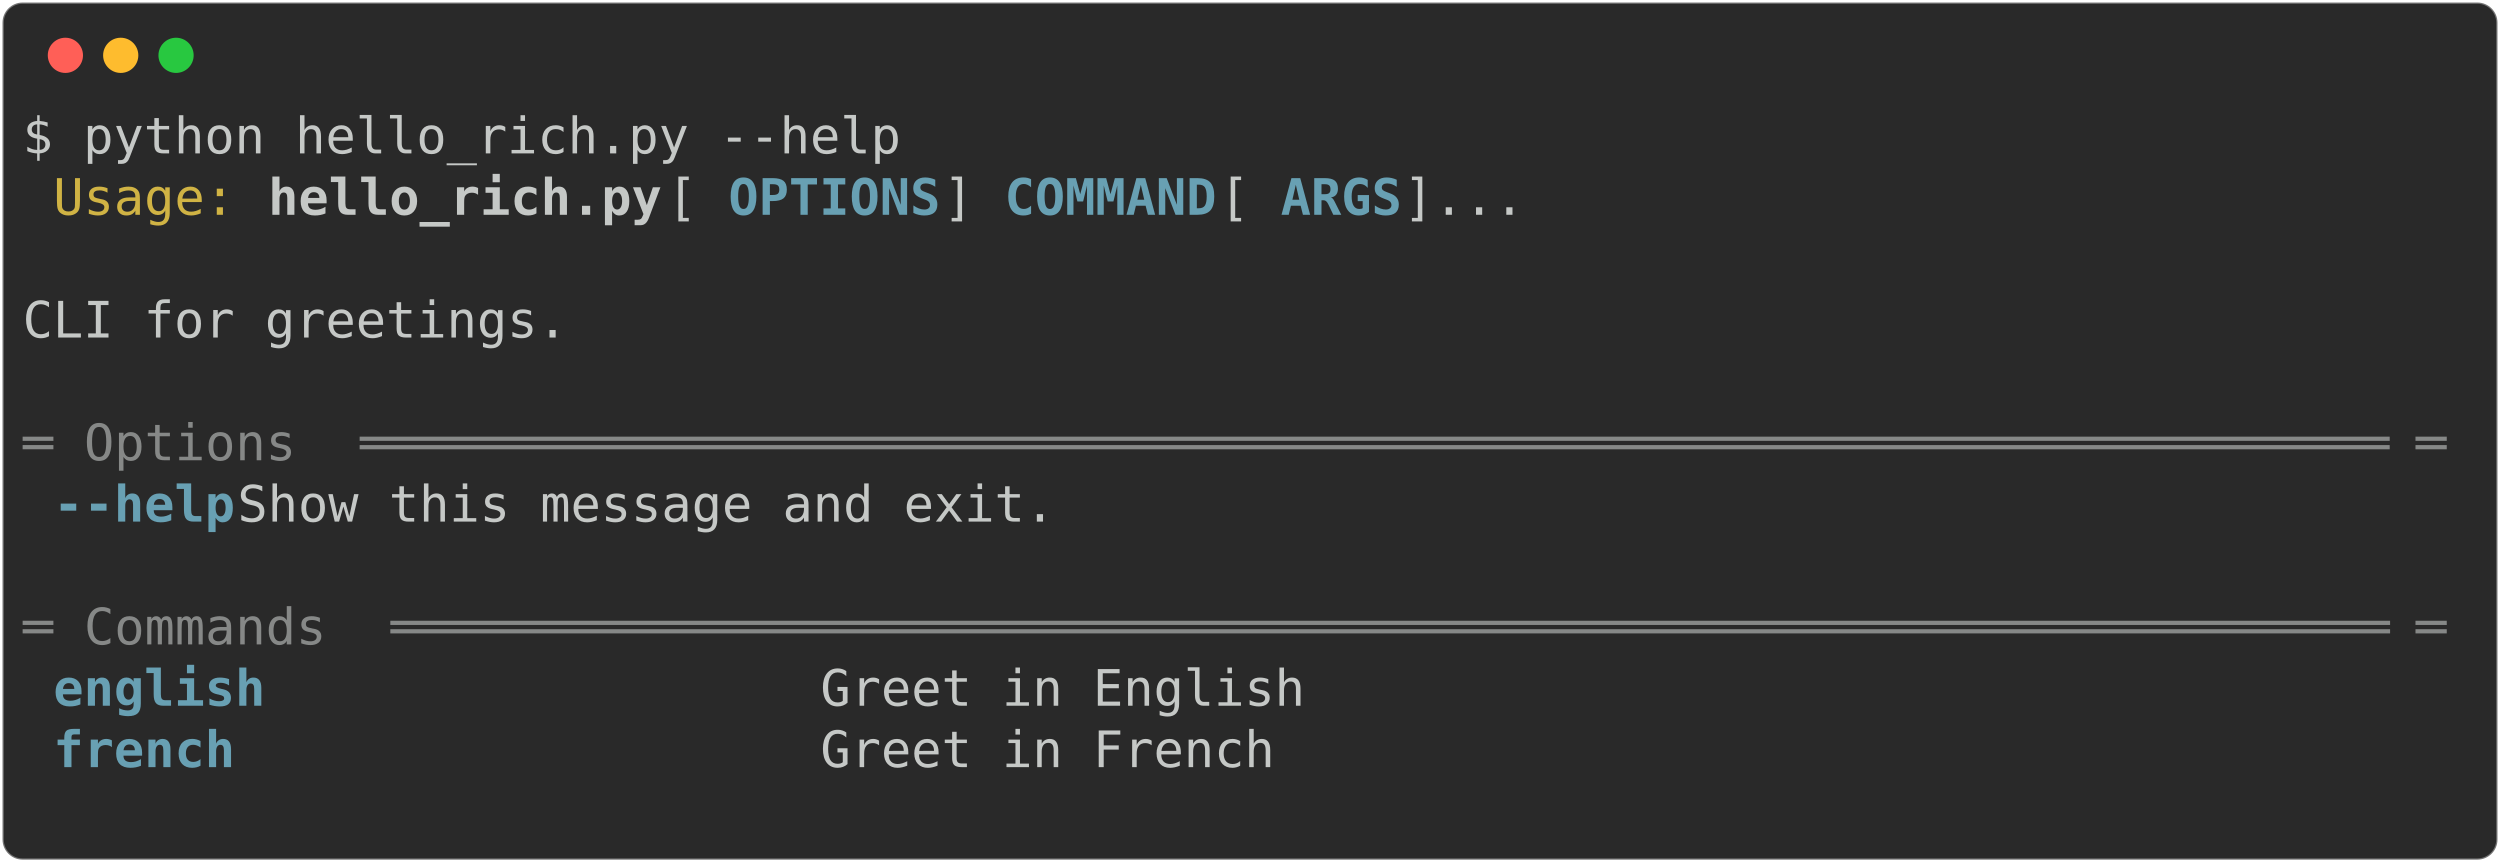
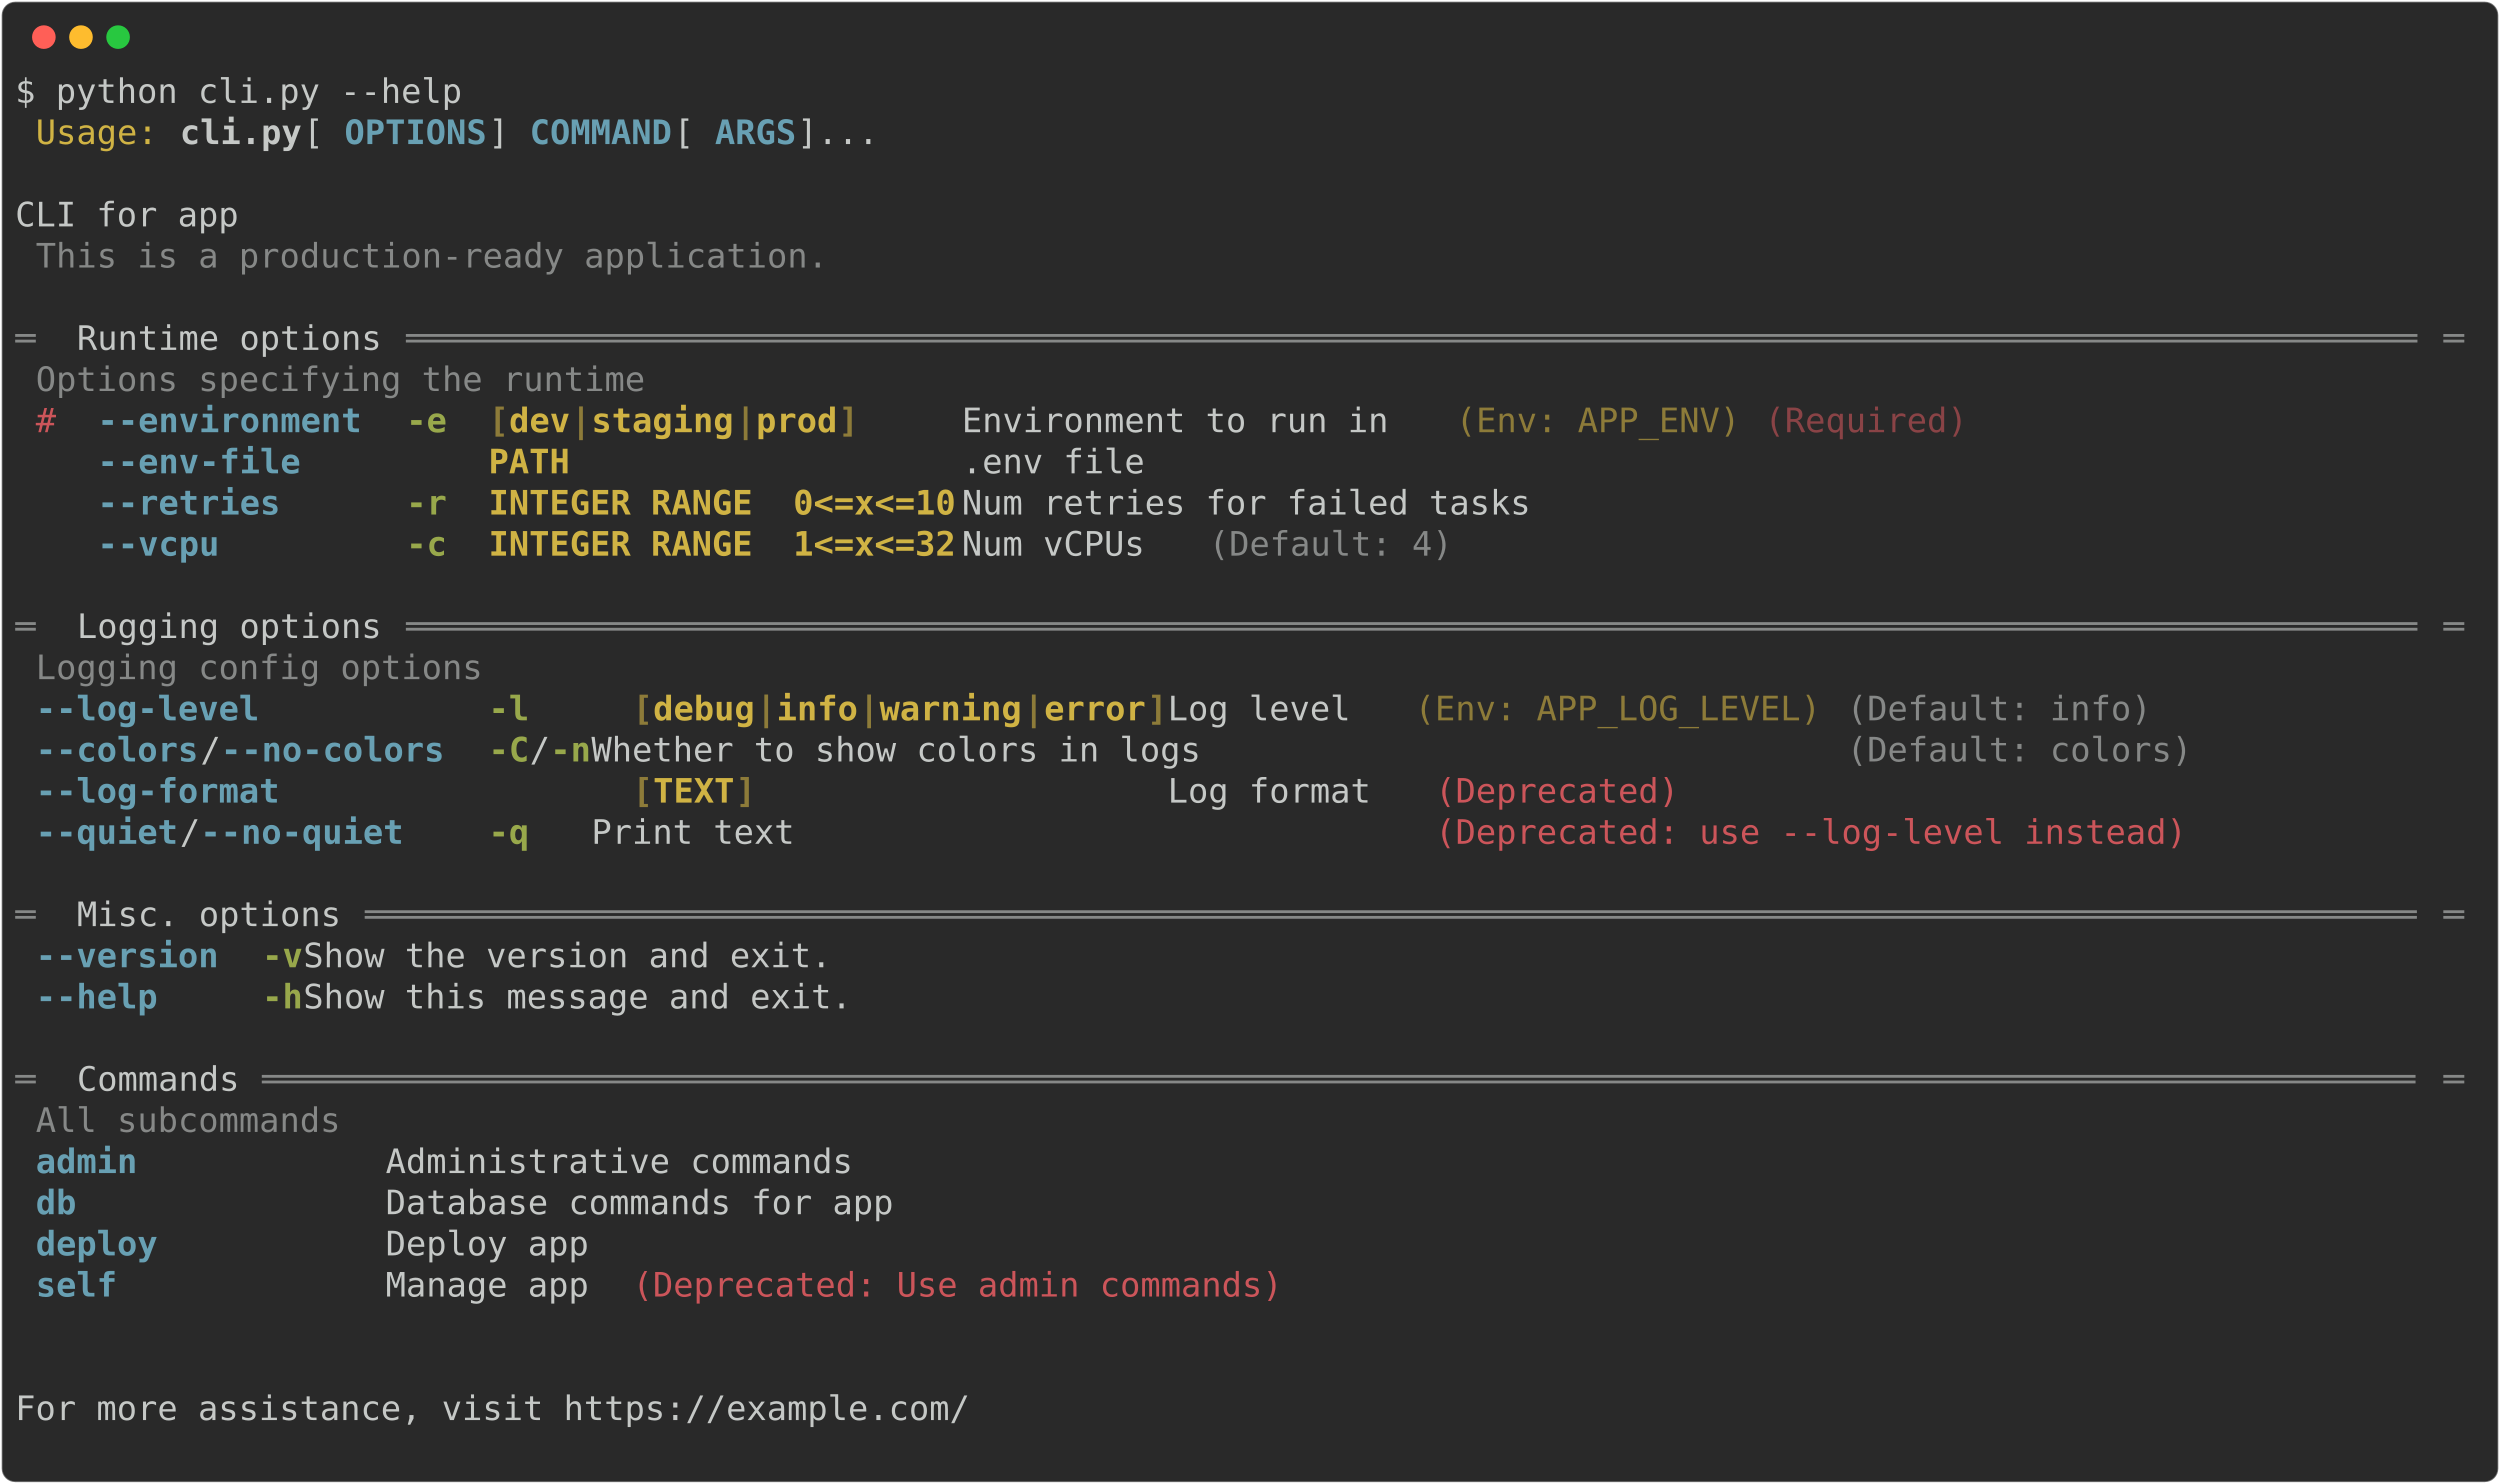
- <svg xmlns="http://www.w3.org/2000/svg" class="rich-terminal" viewBox="0 0 994 342.8">
+ <svg xmlns="http://www.w3.org/2000/svg" class="rich-terminal" viewBox="0 0 1482 879.6">
  <style>

    @font-face {
        font-family: "Fira Code";
        src: local("FiraCode-Regular"),
                url("https://cdnjs.cloudflare.com/ajax/libs/firacode/6.2.0/woff2/FiraCode-Regular.woff2") format("woff2"),
                url("https://cdnjs.cloudflare.com/ajax/libs/firacode/6.2.0/woff/FiraCode-Regular.woff") format("woff");
        font-style: normal;
        font-weight: 400;
    }
    @font-face {
        font-family: "Fira Code";
        src: local("FiraCode-Bold"),
                url("https://cdnjs.cloudflare.com/ajax/libs/firacode/6.2.0/woff2/FiraCode-Bold.woff2") format("woff2"),
                url("https://cdnjs.cloudflare.com/ajax/libs/firacode/6.2.0/woff/FiraCode-Bold.woff") format("woff");
        font-style: bold;
        font-weight: 700;
    }

-     .terminal-1092593574-matrix {
+     .terminal-1017262425-matrix {
        font-family: Fira Code, monospace;
        font-size: 20px;
        line-height: 24.4px;
        font-variant-east-asian: full-width;
    }

-     .terminal-1092593574-title {
+     .terminal-1017262425-title {
        font-size: 18px;
        font-weight: bold;
        font-family: arial;
    }

-     .terminal-1092593574-r1 { fill: #c5c8c6 }
- .terminal-1092593574-r2 { fill: #d0b344 }
- .terminal-1092593574-r3 { fill: #c5c8c6;font-weight: bold }
- .terminal-1092593574-r4 { fill: #68a0b3;font-weight: bold }
- .terminal-1092593574-r5 { fill: #868887 }
+     .terminal-1017262425-r1 { fill: #c5c8c6 }
+ .terminal-1017262425-r2 { fill: #d0b344 }
+ .terminal-1017262425-r3 { fill: #c5c8c6;font-weight: bold }
+ .terminal-1017262425-r4 { fill: #68a0b3;font-weight: bold }
+ .terminal-1017262425-r5 { fill: #868887 }
+ .terminal-1017262425-r6 { fill: #cc555a }
+ .terminal-1017262425-r7 { fill: #98a84b;font-weight: bold }
+ .terminal-1017262425-r8 { fill: #8d7b39;font-weight: bold }
+ .terminal-1017262425-r9 { fill: #d0b344;font-weight: bold }
+ .terminal-1017262425-r10 { fill: #8d7b39 }
+ .terminal-1017262425-r11 { fill: #8a4346 }
    </style>
  <defs>
-     <clipPath id="terminal-1092593574-clip-terminal">
-       <rect x="0" y="0" width="975.0" height="291.8" />
-     </clipPath>
-     <clipPath id="terminal-1092593574-line-0">
-       <rect x="0" y="1.5" width="976" height="24.65" />
-     </clipPath>
-     <clipPath id="terminal-1092593574-line-1">
-       <rect x="0" y="25.9" width="976" height="24.65" />
-     </clipPath>
-     <clipPath id="terminal-1092593574-line-2">
-       <rect x="0" y="50.3" width="976" height="24.65" />
-     </clipPath>
-     <clipPath id="terminal-1092593574-line-3">
-       <rect x="0" y="74.7" width="976" height="24.65" />
-     </clipPath>
-     <clipPath id="terminal-1092593574-line-4">
-       <rect x="0" y="99.1" width="976" height="24.65" />
-     </clipPath>
-     <clipPath id="terminal-1092593574-line-5">
-       <rect x="0" y="123.5" width="976" height="24.65" />
-     </clipPath>
-     <clipPath id="terminal-1092593574-line-6">
-       <rect x="0" y="147.9" width="976" height="24.65" />
-     </clipPath>
-     <clipPath id="terminal-1092593574-line-7">
-       <rect x="0" y="172.3" width="976" height="24.65" />
-     </clipPath>
-     <clipPath id="terminal-1092593574-line-8">
-       <rect x="0" y="196.7" width="976" height="24.65" />
-     </clipPath>
-     <clipPath id="terminal-1092593574-line-9">
-       <rect x="0" y="221.1" width="976" height="24.65" />
-     </clipPath>
-     <clipPath id="terminal-1092593574-line-10">
-       <rect x="0" y="245.5" width="976" height="24.65" />
+     <clipPath id="terminal-1017262425-clip-terminal">
+       <rect x="0" y="0" width="1463.0" height="828.6" />
+     </clipPath>
+     <clipPath id="terminal-1017262425-line-0">
+       <rect x="0" y="1.5" width="1464" height="24.65" />
+     </clipPath>
+     <clipPath id="terminal-1017262425-line-1">
+       <rect x="0" y="25.9" width="1464" height="24.65" />
+     </clipPath>
+     <clipPath id="terminal-1017262425-line-2">
+       <rect x="0" y="50.3" width="1464" height="24.65" />
+     </clipPath>
+     <clipPath id="terminal-1017262425-line-3">
+       <rect x="0" y="74.7" width="1464" height="24.65" />
+     </clipPath>
+     <clipPath id="terminal-1017262425-line-4">
+       <rect x="0" y="99.1" width="1464" height="24.65" />
+     </clipPath>
+     <clipPath id="terminal-1017262425-line-5">
+       <rect x="0" y="123.5" width="1464" height="24.65" />
+     </clipPath>
+     <clipPath id="terminal-1017262425-line-6">
+       <rect x="0" y="147.9" width="1464" height="24.65" />
+     </clipPath>
+     <clipPath id="terminal-1017262425-line-7">
+       <rect x="0" y="172.3" width="1464" height="24.65" />
+     </clipPath>
+     <clipPath id="terminal-1017262425-line-8">
+       <rect x="0" y="196.7" width="1464" height="24.65" />
+     </clipPath>
+     <clipPath id="terminal-1017262425-line-9">
+       <rect x="0" y="221.1" width="1464" height="24.65" />
+     </clipPath>
+     <clipPath id="terminal-1017262425-line-10">
+       <rect x="0" y="245.5" width="1464" height="24.65" />
+     </clipPath>
+     <clipPath id="terminal-1017262425-line-11">
+       <rect x="0" y="269.9" width="1464" height="24.65" />
+     </clipPath>
+     <clipPath id="terminal-1017262425-line-12">
+       <rect x="0" y="294.3" width="1464" height="24.65" />
+     </clipPath>
+     <clipPath id="terminal-1017262425-line-13">
+       <rect x="0" y="318.7" width="1464" height="24.65" />
+     </clipPath>
+     <clipPath id="terminal-1017262425-line-14">
+       <rect x="0" y="343.1" width="1464" height="24.65" />
+     </clipPath>
+     <clipPath id="terminal-1017262425-line-15">
+       <rect x="0" y="367.5" width="1464" height="24.65" />
+     </clipPath>
+     <clipPath id="terminal-1017262425-line-16">
+       <rect x="0" y="391.9" width="1464" height="24.65" />
+     </clipPath>
+     <clipPath id="terminal-1017262425-line-17">
+       <rect x="0" y="416.3" width="1464" height="24.65" />
+     </clipPath>
+     <clipPath id="terminal-1017262425-line-18">
+       <rect x="0" y="440.7" width="1464" height="24.65" />
+     </clipPath>
+     <clipPath id="terminal-1017262425-line-19">
+       <rect x="0" y="465.1" width="1464" height="24.65" />
+     </clipPath>
+     <clipPath id="terminal-1017262425-line-20">
+       <rect x="0" y="489.5" width="1464" height="24.65" />
+     </clipPath>
+     <clipPath id="terminal-1017262425-line-21">
+       <rect x="0" y="513.9" width="1464" height="24.65" />
+     </clipPath>
+     <clipPath id="terminal-1017262425-line-22">
+       <rect x="0" y="538.3" width="1464" height="24.65" />
+     </clipPath>
+     <clipPath id="terminal-1017262425-line-23">
+       <rect x="0" y="562.7" width="1464" height="24.65" />
+     </clipPath>
+     <clipPath id="terminal-1017262425-line-24">
+       <rect x="0" y="587.1" width="1464" height="24.65" />
+     </clipPath>
+     <clipPath id="terminal-1017262425-line-25">
+       <rect x="0" y="611.5" width="1464" height="24.65" />
+     </clipPath>
+     <clipPath id="terminal-1017262425-line-26">
+       <rect x="0" y="635.9" width="1464" height="24.65" />
+     </clipPath>
+     <clipPath id="terminal-1017262425-line-27">
+       <rect x="0" y="660.3" width="1464" height="24.65" />
+     </clipPath>
+     <clipPath id="terminal-1017262425-line-28">
+       <rect x="0" y="684.7" width="1464" height="24.65" />
+     </clipPath>
+     <clipPath id="terminal-1017262425-line-29">
+       <rect x="0" y="709.1" width="1464" height="24.65" />
+     </clipPath>
+     <clipPath id="terminal-1017262425-line-30">
+       <rect x="0" y="733.5" width="1464" height="24.65" />
+     </clipPath>
+     <clipPath id="terminal-1017262425-line-31">
+       <rect x="0" y="757.9" width="1464" height="24.65" />
+     </clipPath>
+     <clipPath id="terminal-1017262425-line-32">
+       <rect x="0" y="782.3" width="1464" height="24.65" />
    </clipPath>
  </defs>
-   <rect fill="#292929" stroke="rgba(255,255,255,0.35)" stroke-width="1" x="1" y="1" width="992" height="340.8" rx="8" />
+   <rect fill="#292929" stroke="rgba(255,255,255,0.35)" stroke-width="1" x="1" y="1" width="1480" height="877.6" rx="8" />
  <g transform="translate(26,22)">
    <circle cx="0" cy="0" r="7" fill="#ff5f57" />
    <circle cx="22" cy="0" r="7" fill="#febc2e" />
    <circle cx="44" cy="0" r="7" fill="#28c840" />
  </g>
-   <g transform="translate(9, 41)" clip-path="url(#terminal-1092593574-clip-terminal)">
-     <g class="terminal-1092593574-matrix">
-       <text class="terminal-1092593574-r1" x="0" y="20" textLength="353.8" clip-path="url(#terminal-1092593574-line-0)">$ python hello_rich.py --help</text>
-       <text class="terminal-1092593574-r1" x="976" y="20" textLength="12.2" clip-path="url(#terminal-1092593574-line-0)">
- </text>
-       <text class="terminal-1092593574-r2" x="12.2" y="44.4" textLength="73.2" clip-path="url(#terminal-1092593574-line-1)">Usage:</text>
-       <text class="terminal-1092593574-r3" x="97.6" y="44.4" textLength="158.6" clip-path="url(#terminal-1092593574-line-1)">hello_rich.py</text>
-       <text class="terminal-1092593574-r1" x="256.2" y="44.4" textLength="24.4" clip-path="url(#terminal-1092593574-line-1)"> [</text>
-       <text class="terminal-1092593574-r4" x="280.6" y="44.4" textLength="85.4" clip-path="url(#terminal-1092593574-line-1)">OPTIONS</text>
-       <text class="terminal-1092593574-r1" x="366" y="44.4" textLength="24.4" clip-path="url(#terminal-1092593574-line-1)">] </text>
-       <text class="terminal-1092593574-r4" x="390.4" y="44.4" textLength="85.4" clip-path="url(#terminal-1092593574-line-1)">COMMAND</text>
-       <text class="terminal-1092593574-r1" x="475.8" y="44.4" textLength="24.4" clip-path="url(#terminal-1092593574-line-1)"> [</text>
-       <text class="terminal-1092593574-r4" x="500.2" y="44.4" textLength="48.8" clip-path="url(#terminal-1092593574-line-1)">ARGS</text>
-       <text class="terminal-1092593574-r1" x="549" y="44.4" textLength="427" clip-path="url(#terminal-1092593574-line-1)">]...                               </text>
-       <text class="terminal-1092593574-r1" x="976" y="44.4" textLength="12.2" clip-path="url(#terminal-1092593574-line-1)">
- </text>
-       <text class="terminal-1092593574-r1" x="976" y="68.8" textLength="12.2" clip-path="url(#terminal-1092593574-line-2)">
- </text>
-       <text class="terminal-1092593574-r1" x="0" y="93.2" textLength="976" clip-path="url(#terminal-1092593574-line-3)"> CLI for greetings.                                                             </text>
-       <text class="terminal-1092593574-r1" x="976" y="93.2" textLength="12.2" clip-path="url(#terminal-1092593574-line-3)">
- </text>
-       <text class="terminal-1092593574-r1" x="976" y="117.6" textLength="12.2" clip-path="url(#terminal-1092593574-line-4)">
- </text>
-       <text class="terminal-1092593574-r5" x="0" y="142" textLength="24.4" clip-path="url(#terminal-1092593574-line-5)"> ═</text>
-       <text class="terminal-1092593574-r5" x="24.4" y="142" textLength="109.8" clip-path="url(#terminal-1092593574-line-5)"> Options </text>
-       <text class="terminal-1092593574-r5" x="134.2" y="142" textLength="817.4" clip-path="url(#terminal-1092593574-line-5)">═══════════════════════════════════════════════════════════════════</text>
-       <text class="terminal-1092593574-r5" x="951.6" y="142" textLength="24.4" clip-path="url(#terminal-1092593574-line-5)">═ </text>
-       <text class="terminal-1092593574-r1" x="976" y="142" textLength="12.2" clip-path="url(#terminal-1092593574-line-5)">
- </text>
-       <text class="terminal-1092593574-r4" x="12.2" y="166.4" textLength="73.2" clip-path="url(#terminal-1092593574-line-6)">--help</text>
-       <text class="terminal-1092593574-r1" x="85.4" y="166.4" textLength="878.4" clip-path="url(#terminal-1092593574-line-6)">  Show this message and exit.                                           </text>
-       <text class="terminal-1092593574-r1" x="976" y="166.4" textLength="12.2" clip-path="url(#terminal-1092593574-line-6)">
- </text>
-       <text class="terminal-1092593574-r1" x="976" y="190.8" textLength="12.2" clip-path="url(#terminal-1092593574-line-7)">
- </text>
-       <text class="terminal-1092593574-r5" x="0" y="215.2" textLength="24.4" clip-path="url(#terminal-1092593574-line-8)"> ═</text>
-       <text class="terminal-1092593574-r5" x="24.4" y="215.2" textLength="122" clip-path="url(#terminal-1092593574-line-8)"> Commands </text>
-       <text class="terminal-1092593574-r5" x="146.4" y="215.2" textLength="805.2" clip-path="url(#terminal-1092593574-line-8)">══════════════════════════════════════════════════════════════════</text>
-       <text class="terminal-1092593574-r5" x="951.6" y="215.2" textLength="24.4" clip-path="url(#terminal-1092593574-line-8)">═ </text>
-       <text class="terminal-1092593574-r1" x="976" y="215.2" textLength="12.2" clip-path="url(#terminal-1092593574-line-8)">
- </text>
-       <text class="terminal-1092593574-r4" x="12.2" y="239.6" textLength="292.8" clip-path="url(#terminal-1092593574-line-9)">english                 </text>
-       <text class="terminal-1092593574-r1" x="317.2" y="239.6" textLength="646.6" clip-path="url(#terminal-1092593574-line-9)"> Greet in English                                    </text>
-       <text class="terminal-1092593574-r1" x="976" y="239.6" textLength="12.2" clip-path="url(#terminal-1092593574-line-9)">
- </text>
-       <text class="terminal-1092593574-r4" x="12.2" y="264" textLength="292.8" clip-path="url(#terminal-1092593574-line-10)">french                  </text>
-       <text class="terminal-1092593574-r1" x="317.2" y="264" textLength="646.6" clip-path="url(#terminal-1092593574-line-10)"> Greet in French                                     </text>
-       <text class="terminal-1092593574-r1" x="976" y="264" textLength="12.2" clip-path="url(#terminal-1092593574-line-10)">
- </text>
-       <text class="terminal-1092593574-r1" x="976" y="288.4" textLength="12.2" clip-path="url(#terminal-1092593574-line-11)">
+   <g transform="translate(9, 41)" clip-path="url(#terminal-1017262425-clip-terminal)">
+     <g class="terminal-1017262425-matrix">
+       <text class="terminal-1017262425-r1" x="0" y="20" textLength="268.4" clip-path="url(#terminal-1017262425-line-0)">$ python cli.py --help</text>
+       <text class="terminal-1017262425-r1" x="1464" y="20" textLength="12.2" clip-path="url(#terminal-1017262425-line-0)">
+ </text>
+       <text class="terminal-1017262425-r2" x="12.2" y="44.4" textLength="73.2" clip-path="url(#terminal-1017262425-line-1)">Usage:</text>
+       <text class="terminal-1017262425-r3" x="97.6" y="44.4" textLength="73.2" clip-path="url(#terminal-1017262425-line-1)">cli.py</text>
+       <text class="terminal-1017262425-r1" x="170.8" y="44.4" textLength="24.4" clip-path="url(#terminal-1017262425-line-1)"> [</text>
+       <text class="terminal-1017262425-r4" x="195.2" y="44.4" textLength="85.4" clip-path="url(#terminal-1017262425-line-1)">OPTIONS</text>
+       <text class="terminal-1017262425-r1" x="280.6" y="44.4" textLength="24.4" clip-path="url(#terminal-1017262425-line-1)">] </text>
+       <text class="terminal-1017262425-r4" x="305" y="44.4" textLength="85.4" clip-path="url(#terminal-1017262425-line-1)">COMMAND</text>
+       <text class="terminal-1017262425-r1" x="390.4" y="44.4" textLength="24.4" clip-path="url(#terminal-1017262425-line-1)"> [</text>
+       <text class="terminal-1017262425-r4" x="414.8" y="44.4" textLength="48.8" clip-path="url(#terminal-1017262425-line-1)">ARGS</text>
+       <text class="terminal-1017262425-r1" x="463.6" y="44.4" textLength="1000.4" clip-path="url(#terminal-1017262425-line-1)">]...                                                                              </text>
+       <text class="terminal-1017262425-r1" x="1464" y="44.4" textLength="12.2" clip-path="url(#terminal-1017262425-line-1)">
+ </text>
+       <text class="terminal-1017262425-r1" x="1464" y="68.8" textLength="12.2" clip-path="url(#terminal-1017262425-line-2)">
+ </text>
+       <text class="terminal-1017262425-r1" x="0" y="93.2" textLength="1464" clip-path="url(#terminal-1017262425-line-3)"> CLI for app                                                                                                            </text>
+       <text class="terminal-1017262425-r1" x="1464" y="93.2" textLength="12.2" clip-path="url(#terminal-1017262425-line-3)">
+ </text>
+       <text class="terminal-1017262425-r5" x="12.2" y="117.6" textLength="475.8" clip-path="url(#terminal-1017262425-line-4)">This is a production-ready application.</text>
+       <text class="terminal-1017262425-r1" x="1464" y="117.6" textLength="12.2" clip-path="url(#terminal-1017262425-line-4)">
+ </text>
+       <text class="terminal-1017262425-r1" x="1464" y="142" textLength="12.2" clip-path="url(#terminal-1017262425-line-5)">
+ </text>
+       <text class="terminal-1017262425-r5" x="0" y="166.4" textLength="24.4" clip-path="url(#terminal-1017262425-line-6)"> ═</text>
+       <text class="terminal-1017262425-r1" x="36.6" y="166.4" textLength="183" clip-path="url(#terminal-1017262425-line-6)">Runtime options</text>
+       <text class="terminal-1017262425-r5" x="231.8" y="166.4" textLength="1207.8" clip-path="url(#terminal-1017262425-line-6)">═══════════════════════════════════════════════════════════════════════════════════════════════════</text>
+       <text class="terminal-1017262425-r5" x="1439.6" y="166.4" textLength="24.4" clip-path="url(#terminal-1017262425-line-6)">═ </text>
+       <text class="terminal-1017262425-r1" x="1464" y="166.4" textLength="12.2" clip-path="url(#terminal-1017262425-line-6)">
+ </text>
+       <text class="terminal-1017262425-r5" x="12.2" y="190.8" textLength="366" clip-path="url(#terminal-1017262425-line-7)">Options specifying the runtime</text>
+       <text class="terminal-1017262425-r1" x="1464" y="190.8" textLength="12.2" clip-path="url(#terminal-1017262425-line-7)">
+ </text>
+       <text class="terminal-1017262425-r6" x="12.2" y="215.2" textLength="12.2" clip-path="url(#terminal-1017262425-line-8)">#</text>
+       <text class="terminal-1017262425-r4" x="48.8" y="215.2" textLength="158.6" clip-path="url(#terminal-1017262425-line-8)">--environment</text>
+       <text class="terminal-1017262425-r7" x="231.8" y="215.2" textLength="24.4" clip-path="url(#terminal-1017262425-line-8)">-e</text>
+       <text class="terminal-1017262425-r8" x="280.6" y="215.2" textLength="12.2" clip-path="url(#terminal-1017262425-line-8)">[</text>
+       <text class="terminal-1017262425-r9" x="292.8" y="215.2" textLength="36.6" clip-path="url(#terminal-1017262425-line-8)">dev</text>
+       <text class="terminal-1017262425-r8" x="329.4" y="215.2" textLength="12.2" clip-path="url(#terminal-1017262425-line-8)">|</text>
+       <text class="terminal-1017262425-r9" x="341.6" y="215.2" textLength="85.4" clip-path="url(#terminal-1017262425-line-8)">staging</text>
+       <text class="terminal-1017262425-r8" x="427" y="215.2" textLength="12.2" clip-path="url(#terminal-1017262425-line-8)">|</text>
+       <text class="terminal-1017262425-r9" x="439.2" y="215.2" textLength="48.8" clip-path="url(#terminal-1017262425-line-8)">prod</text>
+       <text class="terminal-1017262425-r8" x="488" y="215.2" textLength="12.2" clip-path="url(#terminal-1017262425-line-8)">]</text>
+       <text class="terminal-1017262425-r1" x="561.2" y="215.2" textLength="292.8" clip-path="url(#terminal-1017262425-line-8)">  Environment to run in </text>
+       <text class="terminal-1017262425-r10" x="854" y="215.2" textLength="170.8" clip-path="url(#terminal-1017262425-line-8)">(Env: APP_ENV)</text>
+       <text class="terminal-1017262425-r11" x="1037" y="215.2" textLength="122" clip-path="url(#terminal-1017262425-line-8)">(Required)</text>
+       <text class="terminal-1017262425-r1" x="1464" y="215.2" textLength="12.2" clip-path="url(#terminal-1017262425-line-8)">
+ </text>
+       <text class="terminal-1017262425-r4" x="48.8" y="239.6" textLength="158.6" clip-path="url(#terminal-1017262425-line-9)">--env-file   </text>
+       <text class="terminal-1017262425-r9" x="280.6" y="239.6" textLength="280.6" clip-path="url(#terminal-1017262425-line-9)">PATH                   </text>
+       <text class="terminal-1017262425-r1" x="561.2" y="239.6" textLength="890.6" clip-path="url(#terminal-1017262425-line-9)">  .env file                                                              </text>
+       <text class="terminal-1017262425-r1" x="1464" y="239.6" textLength="12.2" clip-path="url(#terminal-1017262425-line-9)">
+ </text>
+       <text class="terminal-1017262425-r4" x="48.8" y="264" textLength="158.6" clip-path="url(#terminal-1017262425-line-10)">--retries    </text>
+       <text class="terminal-1017262425-r7" x="231.8" y="264" textLength="24.4" clip-path="url(#terminal-1017262425-line-10)">-r</text>
+       <text class="terminal-1017262425-r9" x="280.6" y="264" textLength="280.6" clip-path="url(#terminal-1017262425-line-10)">INTEGER RANGE  0&lt;=x&lt;=10</text>
+       <text class="terminal-1017262425-r1" x="561.2" y="264" textLength="890.6" clip-path="url(#terminal-1017262425-line-10)">  Num retries for failed tasks                                           </text>
+       <text class="terminal-1017262425-r1" x="1464" y="264" textLength="12.2" clip-path="url(#terminal-1017262425-line-10)">
+ </text>
+       <text class="terminal-1017262425-r4" x="48.8" y="288.4" textLength="158.6" clip-path="url(#terminal-1017262425-line-11)">--vcpu       </text>
+       <text class="terminal-1017262425-r7" x="231.8" y="288.4" textLength="24.4" clip-path="url(#terminal-1017262425-line-11)">-c</text>
+       <text class="terminal-1017262425-r9" x="280.6" y="288.4" textLength="280.6" clip-path="url(#terminal-1017262425-line-11)">INTEGER RANGE  1&lt;=x&lt;=32</text>
+       <text class="terminal-1017262425-r1" x="561.2" y="288.4" textLength="146.4" clip-path="url(#terminal-1017262425-line-11)">  Num vCPUs </text>
+       <text class="terminal-1017262425-r5" x="707.6" y="288.4" textLength="146.4" clip-path="url(#terminal-1017262425-line-11)">(Default: 4)</text>
+       <text class="terminal-1017262425-r1" x="1464" y="288.4" textLength="12.2" clip-path="url(#terminal-1017262425-line-11)">
+ </text>
+       <text class="terminal-1017262425-r1" x="1464" y="312.8" textLength="12.2" clip-path="url(#terminal-1017262425-line-12)">
+ </text>
+       <text class="terminal-1017262425-r5" x="0" y="337.2" textLength="24.4" clip-path="url(#terminal-1017262425-line-13)"> ═</text>
+       <text class="terminal-1017262425-r1" x="36.6" y="337.2" textLength="183" clip-path="url(#terminal-1017262425-line-13)">Logging options</text>
+       <text class="terminal-1017262425-r5" x="231.8" y="337.2" textLength="1207.8" clip-path="url(#terminal-1017262425-line-13)">═══════════════════════════════════════════════════════════════════════════════════════════════════</text>
+       <text class="terminal-1017262425-r5" x="1439.6" y="337.2" textLength="24.4" clip-path="url(#terminal-1017262425-line-13)">═ </text>
+       <text class="terminal-1017262425-r1" x="1464" y="337.2" textLength="12.2" clip-path="url(#terminal-1017262425-line-13)">
+ </text>
+       <text class="terminal-1017262425-r5" x="12.2" y="361.6" textLength="268.4" clip-path="url(#terminal-1017262425-line-14)">Logging config options</text>
+       <text class="terminal-1017262425-r1" x="1464" y="361.6" textLength="12.2" clip-path="url(#terminal-1017262425-line-14)">
+ </text>
+       <text class="terminal-1017262425-r4" x="12.2" y="386" textLength="244" clip-path="url(#terminal-1017262425-line-15)">--log-level         </text>
+       <text class="terminal-1017262425-r7" x="280.6" y="386" textLength="61" clip-path="url(#terminal-1017262425-line-15)">-l   </text>
+       <text class="terminal-1017262425-r8" x="366" y="386" textLength="12.2" clip-path="url(#terminal-1017262425-line-15)">[</text>
+       <text class="terminal-1017262425-r9" x="378.2" y="386" textLength="61" clip-path="url(#terminal-1017262425-line-15)">debug</text>
+       <text class="terminal-1017262425-r8" x="439.2" y="386" textLength="12.2" clip-path="url(#terminal-1017262425-line-15)">|</text>
+       <text class="terminal-1017262425-r9" x="451.4" y="386" textLength="48.8" clip-path="url(#terminal-1017262425-line-15)">info</text>
+       <text class="terminal-1017262425-r8" x="500.2" y="386" textLength="12.2" clip-path="url(#terminal-1017262425-line-15)">|</text>
+       <text class="terminal-1017262425-r9" x="512.4" y="386" textLength="85.4" clip-path="url(#terminal-1017262425-line-15)">warning</text>
+       <text class="terminal-1017262425-r8" x="597.8" y="386" textLength="12.2" clip-path="url(#terminal-1017262425-line-15)">|</text>
+       <text class="terminal-1017262425-r9" x="610" y="386" textLength="61" clip-path="url(#terminal-1017262425-line-15)">error</text>
+       <text class="terminal-1017262425-r8" x="671" y="386" textLength="12.2" clip-path="url(#terminal-1017262425-line-15)">]</text>
+       <text class="terminal-1017262425-r1" x="683.2" y="386" textLength="146.4" clip-path="url(#terminal-1017262425-line-15)">  Log level </text>
+       <text class="terminal-1017262425-r10" x="829.6" y="386" textLength="244" clip-path="url(#terminal-1017262425-line-15)">(Env: APP_LOG_LEVEL)</text>
+       <text class="terminal-1017262425-r5" x="1085.8" y="386" textLength="183" clip-path="url(#terminal-1017262425-line-15)">(Default: info)</text>
+       <text class="terminal-1017262425-r1" x="1464" y="386" textLength="12.2" clip-path="url(#terminal-1017262425-line-15)">
+ </text>
+       <text class="terminal-1017262425-r4" x="12.2" y="410.4" textLength="97.6" clip-path="url(#terminal-1017262425-line-16)">--colors</text>
+       <text class="terminal-1017262425-r1" x="109.8" y="410.4" textLength="12.2" clip-path="url(#terminal-1017262425-line-16)">/</text>
+       <text class="terminal-1017262425-r4" x="122" y="410.4" textLength="134.2" clip-path="url(#terminal-1017262425-line-16)">--no-colors</text>
+       <text class="terminal-1017262425-r7" x="280.6" y="410.4" textLength="24.4" clip-path="url(#terminal-1017262425-line-16)">-C</text>
+       <text class="terminal-1017262425-r1" x="305" y="410.4" textLength="12.2" clip-path="url(#terminal-1017262425-line-16)">/</text>
+       <text class="terminal-1017262425-r7" x="317.2" y="410.4" textLength="24.4" clip-path="url(#terminal-1017262425-line-16)">-n</text>
+       <text class="terminal-1017262425-r1" x="341.6" y="410.4" textLength="744.2" clip-path="url(#terminal-1017262425-line-16)">                              Whether to show colors in logs </text>
+       <text class="terminal-1017262425-r5" x="1085.8" y="410.4" textLength="207.4" clip-path="url(#terminal-1017262425-line-16)">(Default: colors)</text>
+       <text class="terminal-1017262425-r1" x="1464" y="410.4" textLength="12.2" clip-path="url(#terminal-1017262425-line-16)">
+ </text>
+       <text class="terminal-1017262425-r4" x="12.2" y="434.8" textLength="244" clip-path="url(#terminal-1017262425-line-17)">--log-format        </text>
+       <text class="terminal-1017262425-r8" x="366" y="434.8" textLength="12.2" clip-path="url(#terminal-1017262425-line-17)">[</text>
+       <text class="terminal-1017262425-r9" x="378.2" y="434.8" textLength="48.8" clip-path="url(#terminal-1017262425-line-17)">TEXT</text>
+       <text class="terminal-1017262425-r8" x="427" y="434.8" textLength="12.2" clip-path="url(#terminal-1017262425-line-17)">]</text>
+       <text class="terminal-1017262425-r1" x="683.2" y="434.8" textLength="158.6" clip-path="url(#terminal-1017262425-line-17)">  Log format </text>
+       <text class="terminal-1017262425-r6" x="841.8" y="434.8" textLength="146.4" clip-path="url(#terminal-1017262425-line-17)">(Deprecated)</text>
+       <text class="terminal-1017262425-r1" x="1464" y="434.8" textLength="12.2" clip-path="url(#terminal-1017262425-line-17)">
+ </text>
+       <text class="terminal-1017262425-r4" x="12.2" y="459.2" textLength="85.4" clip-path="url(#terminal-1017262425-line-18)">--quiet</text>
+       <text class="terminal-1017262425-r1" x="97.6" y="459.2" textLength="12.2" clip-path="url(#terminal-1017262425-line-18)">/</text>
+       <text class="terminal-1017262425-r4" x="109.8" y="459.2" textLength="122" clip-path="url(#terminal-1017262425-line-18)">--no-quiet</text>
+       <text class="terminal-1017262425-r7" x="280.6" y="459.2" textLength="61" clip-path="url(#terminal-1017262425-line-18)">-q   </text>
+       <text class="terminal-1017262425-r1" x="341.6" y="459.2" textLength="500.2" clip-path="url(#terminal-1017262425-line-18)">                              Print text </text>
+       <text class="terminal-1017262425-r6" x="841.8" y="459.2" textLength="451.4" clip-path="url(#terminal-1017262425-line-18)">(Deprecated: use --log-level instead)</text>
+       <text class="terminal-1017262425-r1" x="1464" y="459.2" textLength="12.2" clip-path="url(#terminal-1017262425-line-18)">
+ </text>
+       <text class="terminal-1017262425-r1" x="1464" y="483.6" textLength="12.2" clip-path="url(#terminal-1017262425-line-19)">
+ </text>
+       <text class="terminal-1017262425-r5" x="0" y="508" textLength="24.4" clip-path="url(#terminal-1017262425-line-20)"> ═</text>
+       <text class="terminal-1017262425-r1" x="36.6" y="508" textLength="158.6" clip-path="url(#terminal-1017262425-line-20)">Misc. options</text>
+       <text class="terminal-1017262425-r5" x="207.4" y="508" textLength="1232.2" clip-path="url(#terminal-1017262425-line-20)">═════════════════════════════════════════════════════════════════════════════════════════════════════</text>
+       <text class="terminal-1017262425-r5" x="1439.6" y="508" textLength="24.4" clip-path="url(#terminal-1017262425-line-20)">═ </text>
+       <text class="terminal-1017262425-r1" x="1464" y="508" textLength="12.2" clip-path="url(#terminal-1017262425-line-20)">
+ </text>
+       <text class="terminal-1017262425-r4" x="12.2" y="532.4" textLength="109.8" clip-path="url(#terminal-1017262425-line-21)">--version</text>
+       <text class="terminal-1017262425-r7" x="146.4" y="532.4" textLength="24.4" clip-path="url(#terminal-1017262425-line-21)">-v</text>
+       <text class="terminal-1017262425-r1" x="170.8" y="532.4" textLength="1281" clip-path="url(#terminal-1017262425-line-21)">  Show the version and exit.                                                                             </text>
+       <text class="terminal-1017262425-r1" x="1464" y="532.4" textLength="12.2" clip-path="url(#terminal-1017262425-line-21)">
+ </text>
+       <text class="terminal-1017262425-r4" x="12.2" y="556.8" textLength="109.8" clip-path="url(#terminal-1017262425-line-22)">--help   </text>
+       <text class="terminal-1017262425-r7" x="146.4" y="556.8" textLength="24.4" clip-path="url(#terminal-1017262425-line-22)">-h</text>
+       <text class="terminal-1017262425-r1" x="170.8" y="556.8" textLength="1281" clip-path="url(#terminal-1017262425-line-22)">  Show this message and exit.                                                                            </text>
+       <text class="terminal-1017262425-r1" x="1464" y="556.8" textLength="12.2" clip-path="url(#terminal-1017262425-line-22)">
+ </text>
+       <text class="terminal-1017262425-r1" x="1464" y="581.2" textLength="12.2" clip-path="url(#terminal-1017262425-line-23)">
+ </text>
+       <text class="terminal-1017262425-r5" x="0" y="605.6" textLength="24.4" clip-path="url(#terminal-1017262425-line-24)"> ═</text>
+       <text class="terminal-1017262425-r1" x="36.6" y="605.6" textLength="97.6" clip-path="url(#terminal-1017262425-line-24)">Commands</text>
+       <text class="terminal-1017262425-r5" x="146.4" y="605.6" textLength="1293.2" clip-path="url(#terminal-1017262425-line-24)">══════════════════════════════════════════════════════════════════════════════════════════════════════════</text>
+       <text class="terminal-1017262425-r5" x="1439.6" y="605.6" textLength="24.4" clip-path="url(#terminal-1017262425-line-24)">═ </text>
+       <text class="terminal-1017262425-r1" x="1464" y="605.6" textLength="12.2" clip-path="url(#terminal-1017262425-line-24)">
+ </text>
+       <text class="terminal-1017262425-r5" x="12.2" y="630" textLength="183" clip-path="url(#terminal-1017262425-line-25)">All subcommands</text>
+       <text class="terminal-1017262425-r1" x="1464" y="630" textLength="12.2" clip-path="url(#terminal-1017262425-line-25)">
+ </text>
+       <text class="terminal-1017262425-r4" x="12.2" y="654.4" textLength="195.2" clip-path="url(#terminal-1017262425-line-26)">admin           </text>
+       <text class="terminal-1017262425-r1" x="219.6" y="654.4" textLength="1232.2" clip-path="url(#terminal-1017262425-line-26)"> Administrative commands                                                                             </text>
+       <text class="terminal-1017262425-r1" x="1464" y="654.4" textLength="12.2" clip-path="url(#terminal-1017262425-line-26)">
+ </text>
+       <text class="terminal-1017262425-r4" x="12.2" y="678.8" textLength="195.2" clip-path="url(#terminal-1017262425-line-27)">db              </text>
+       <text class="terminal-1017262425-r1" x="219.6" y="678.8" textLength="1232.2" clip-path="url(#terminal-1017262425-line-27)"> Database commands for app                                                                           </text>
+       <text class="terminal-1017262425-r1" x="1464" y="678.8" textLength="12.2" clip-path="url(#terminal-1017262425-line-27)">
+ </text>
+       <text class="terminal-1017262425-r4" x="12.2" y="703.2" textLength="195.2" clip-path="url(#terminal-1017262425-line-28)">deploy          </text>
+       <text class="terminal-1017262425-r1" x="219.6" y="703.2" textLength="1232.2" clip-path="url(#terminal-1017262425-line-28)"> Deploy app                                                                                          </text>
+       <text class="terminal-1017262425-r1" x="1464" y="703.2" textLength="12.2" clip-path="url(#terminal-1017262425-line-28)">
+ </text>
+       <text class="terminal-1017262425-r4" x="12.2" y="727.6" textLength="195.2" clip-path="url(#terminal-1017262425-line-29)">self            </text>
+       <text class="terminal-1017262425-r1" x="219.6" y="727.6" textLength="146.4" clip-path="url(#terminal-1017262425-line-29)"> Manage app </text>
+       <text class="terminal-1017262425-r6" x="366" y="727.6" textLength="390.4" clip-path="url(#terminal-1017262425-line-29)">(Deprecated: Use admin commands)</text>
+       <text class="terminal-1017262425-r1" x="1464" y="727.6" textLength="12.2" clip-path="url(#terminal-1017262425-line-29)">
+ </text>
+       <text class="terminal-1017262425-r1" x="1464" y="752" textLength="12.2" clip-path="url(#terminal-1017262425-line-30)">
+ </text>
+       <text class="terminal-1017262425-r1" x="1464" y="776.4" textLength="12.2" clip-path="url(#terminal-1017262425-line-31)">
+ </text>
+       <text class="terminal-1017262425-r1" x="0" y="800.8" textLength="1464" clip-path="url(#terminal-1017262425-line-32)"> For more assistance, visit https://example.com/                                                                        </text>
+       <text class="terminal-1017262425-r1" x="1464" y="800.8" textLength="12.2" clip-path="url(#terminal-1017262425-line-32)">
+ </text>
+       <text class="terminal-1017262425-r1" x="1464" y="825.2" textLength="12.2" clip-path="url(#terminal-1017262425-line-33)">
</text>
    </g>
  </g>
</svg>
